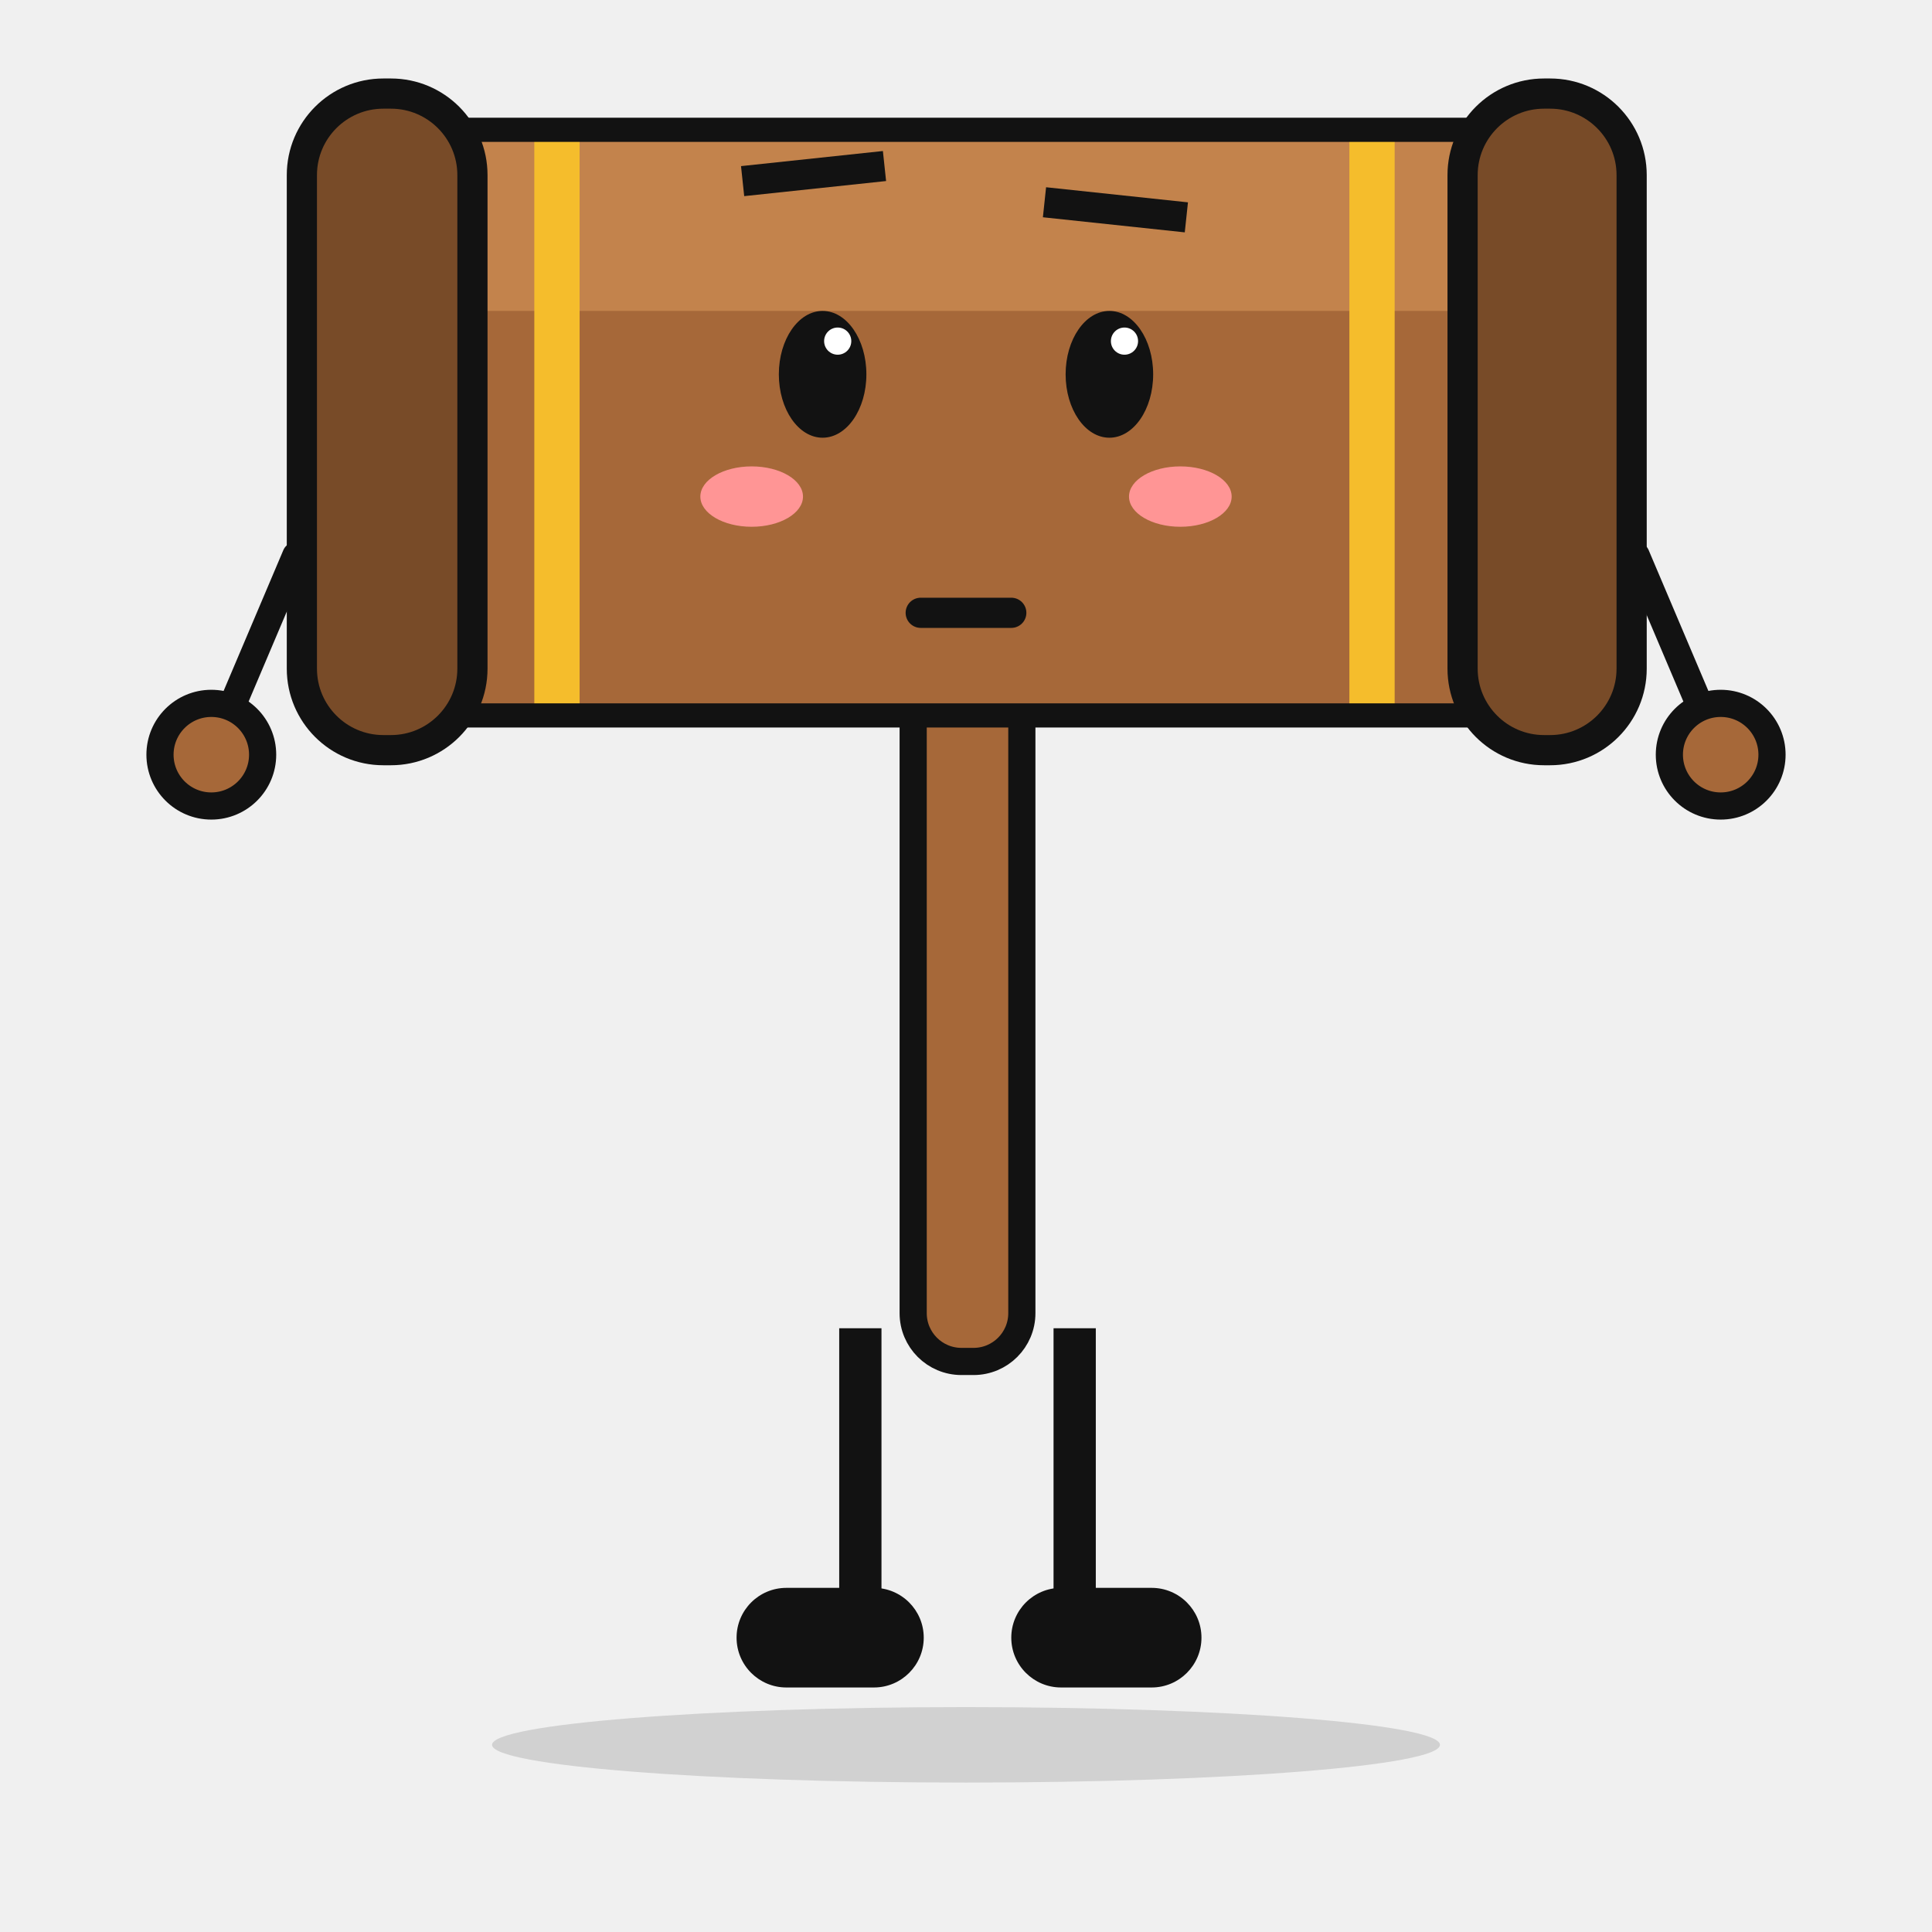
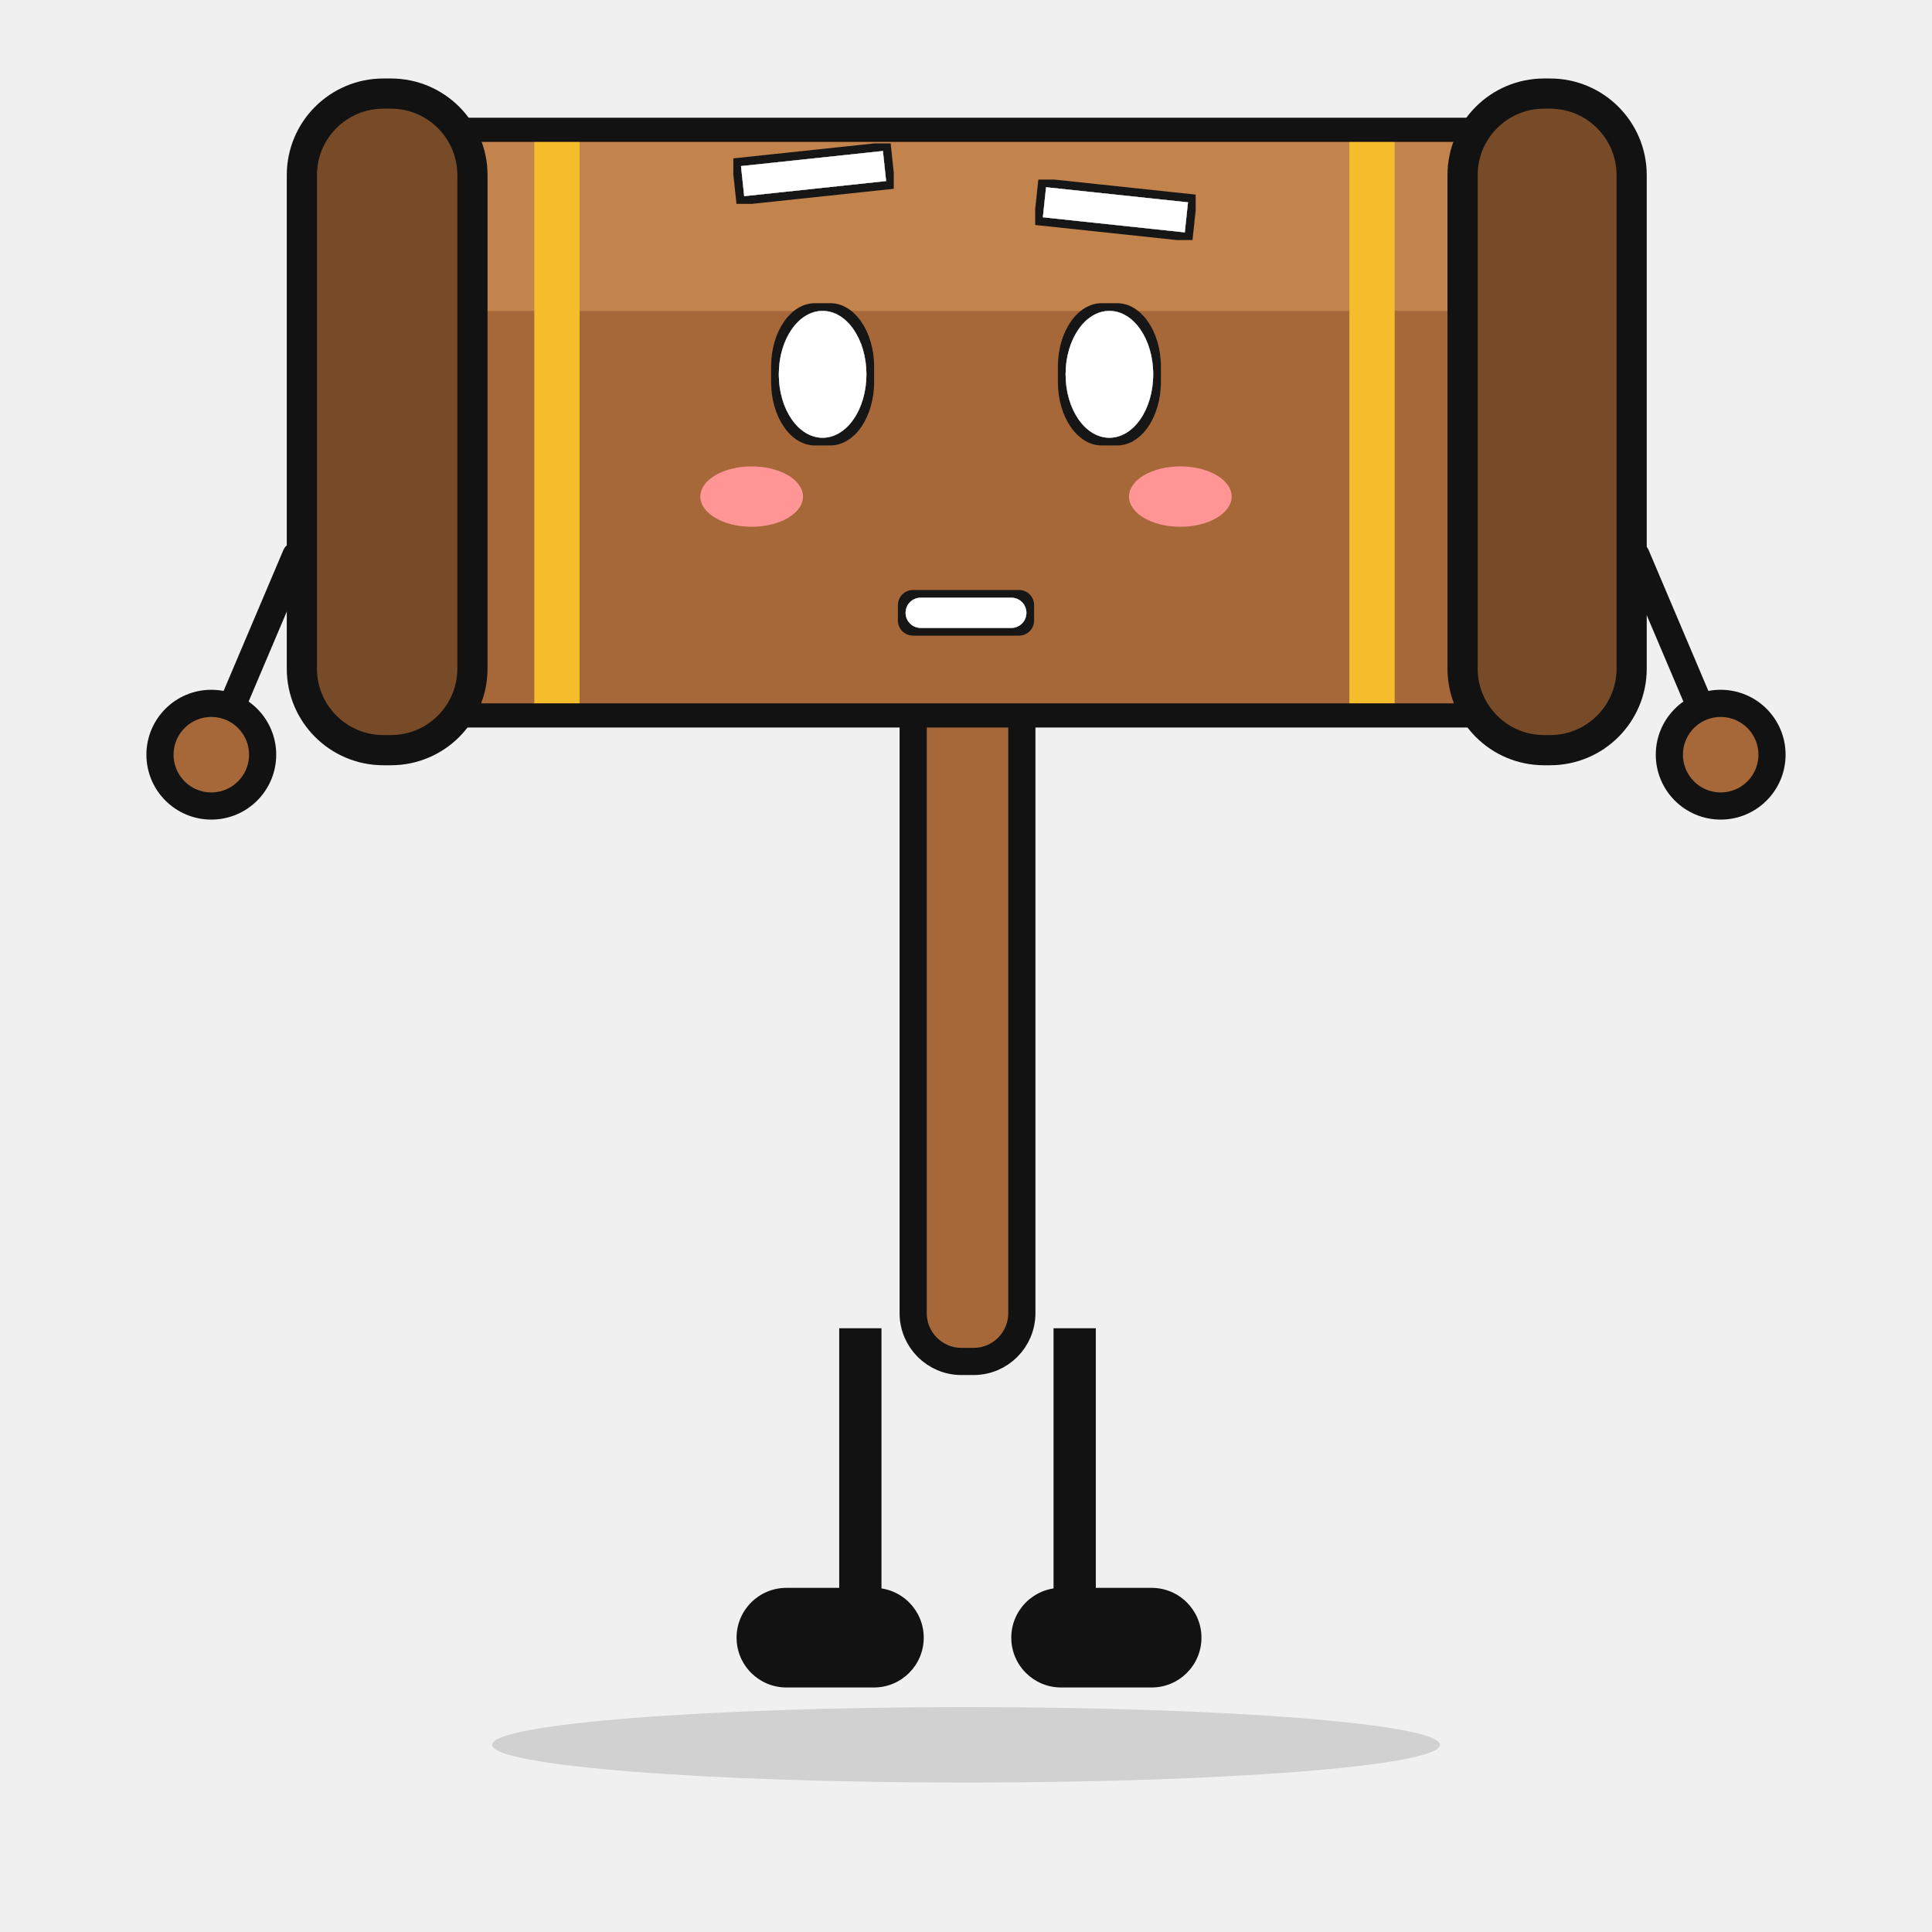
<svg xmlns="http://www.w3.org/2000/svg" viewBox="0 0 640 640" width="640" height="640">
+   <defs>
+     <filter id="kontur" x="-20%" y="-20%" width="140%" height="140%">
+       <feMorphology in="SourceAlpha" operator="dilate" radius="3.5" result="d" />
+       <feFlood flood-color="#121212" />
+       <feComposite in2="d" operator="in" result="o" />
+       <feMerge>
+         <feMergeNode in="o" />
+         <feMergeNode in="SourceGraphic" />
+       </feMerge>
+     </filter>
+   </defs>
  <ellipse id="shadow" cx="320" cy="578" rx="157" ry="12.5" fill="#000" opacity=".13" />
  <g id="legs">
    <rect x="278" y="440" width="14" height="92" fill="#121212" />
    <rect x="349" y="440" width="14" height="92" fill="#121212" />
    <rect x="244" y="526" width="62" height="33" rx="16.5" fill="#121212" />
    <rect x="335" y="526" width="63" height="33" rx="16.5" fill="#121212" />
  </g>
  <rect id="handle" x="302.5" y="225" width="36" height="226" rx="16" fill="#A66839" stroke="#121212" stroke-width="9" stroke-linejoin="round" stroke-linecap="round" />
  <g id="arm-l">
    <path d="M98 184 L70 250" stroke="#121212" stroke-width="9" stroke-linecap="round" />
    <circle cx="70" cy="250" r="17" fill="#A66839" stroke="#121212" stroke-width="9" stroke-linejoin="round" stroke-linecap="round" />
  </g>
  <g id="arm-r">
    <path d="M542 184 L570 250" stroke="#121212" stroke-width="9" stroke-linecap="round" />
    <circle cx="570" cy="250" r="17" fill="#A66839" stroke="#121212" stroke-width="9" stroke-linejoin="round" stroke-linecap="round" />
  </g>
  <g id="head">
    <rect x="140" y="43" width="360" height="194" fill="#A66839" />
    <rect x="140" y="43" width="360" height="60" fill="#C3834C" />
    <rect x="177" y="43" width="15" height="194" fill="#F5BD2C" />
    <rect x="447" y="43" width="15" height="194" fill="#F5BD2C" />
    <rect x="140" y="43" width="360" height="194" fill="none" stroke="#121212" stroke-width="8" stroke-linejoin="round" stroke-linecap="round" />
    <rect x="100" y="31" width="56.5" height="217.5" rx="27" fill="#784B28" stroke="#121212" stroke-width="10" stroke-linejoin="round" stroke-linecap="round" />
    <rect x="484.5" y="31" width="56" height="217.5" rx="27" fill="#784B28" stroke="#121212" stroke-width="10" stroke-linejoin="round" stroke-linecap="round" />
  </g>
  <g id="cheeks">
    <ellipse cx="249" cy="164.5" rx="17" ry="10" fill="#FF9595" />
    <ellipse cx="391" cy="164.5" rx="17" ry="10" fill="#FF9595" />
  </g>
-   <g id="brows" stroke="#121212" stroke-width="10" stroke-linecap="butt">
-     <path d="M246 60 L293 55" />
-     <path d="M346 67 L393 72" />
-   </g>
-   <g id="eyes">
-     <ellipse cx="272.5" cy="124" rx="14.5" ry="21" fill="#121212" />
-     <circle cx="277.5" cy="113" r="4.5" fill="#fff" />
-     <ellipse cx="367.5" cy="124" rx="14.5" ry="21" fill="#121212" />
-     <circle cx="372.5" cy="113" r="4.5" fill="#fff" />
-   </g>
-   <g id="mouth">
-     <path d="M305 203 H335" stroke="#121212" stroke-width="10" stroke-linecap="round" />
+   <g id="face" filter="url(#kontur)">
+     <g id="brows" stroke="#FFFFFF" stroke-width="10" stroke-linecap="butt">
+       <path d="M246 60 L293 55" />
+       <path d="M346 67 L393 72" />
+     </g>
+     <g id="eyes">
+       <ellipse cx="272.5" cy="124" rx="14.5" ry="21" fill="#FFFFFF" />
+       <ellipse cx="367.5" cy="124" rx="14.5" ry="21" fill="#FFFFFF" />
+     </g>
+     <g id="mouth">
+       <path d="M305 203 H335" stroke="#FFFFFF" stroke-width="10" stroke-linecap="round" />
+     </g>
  </g>
</svg>
